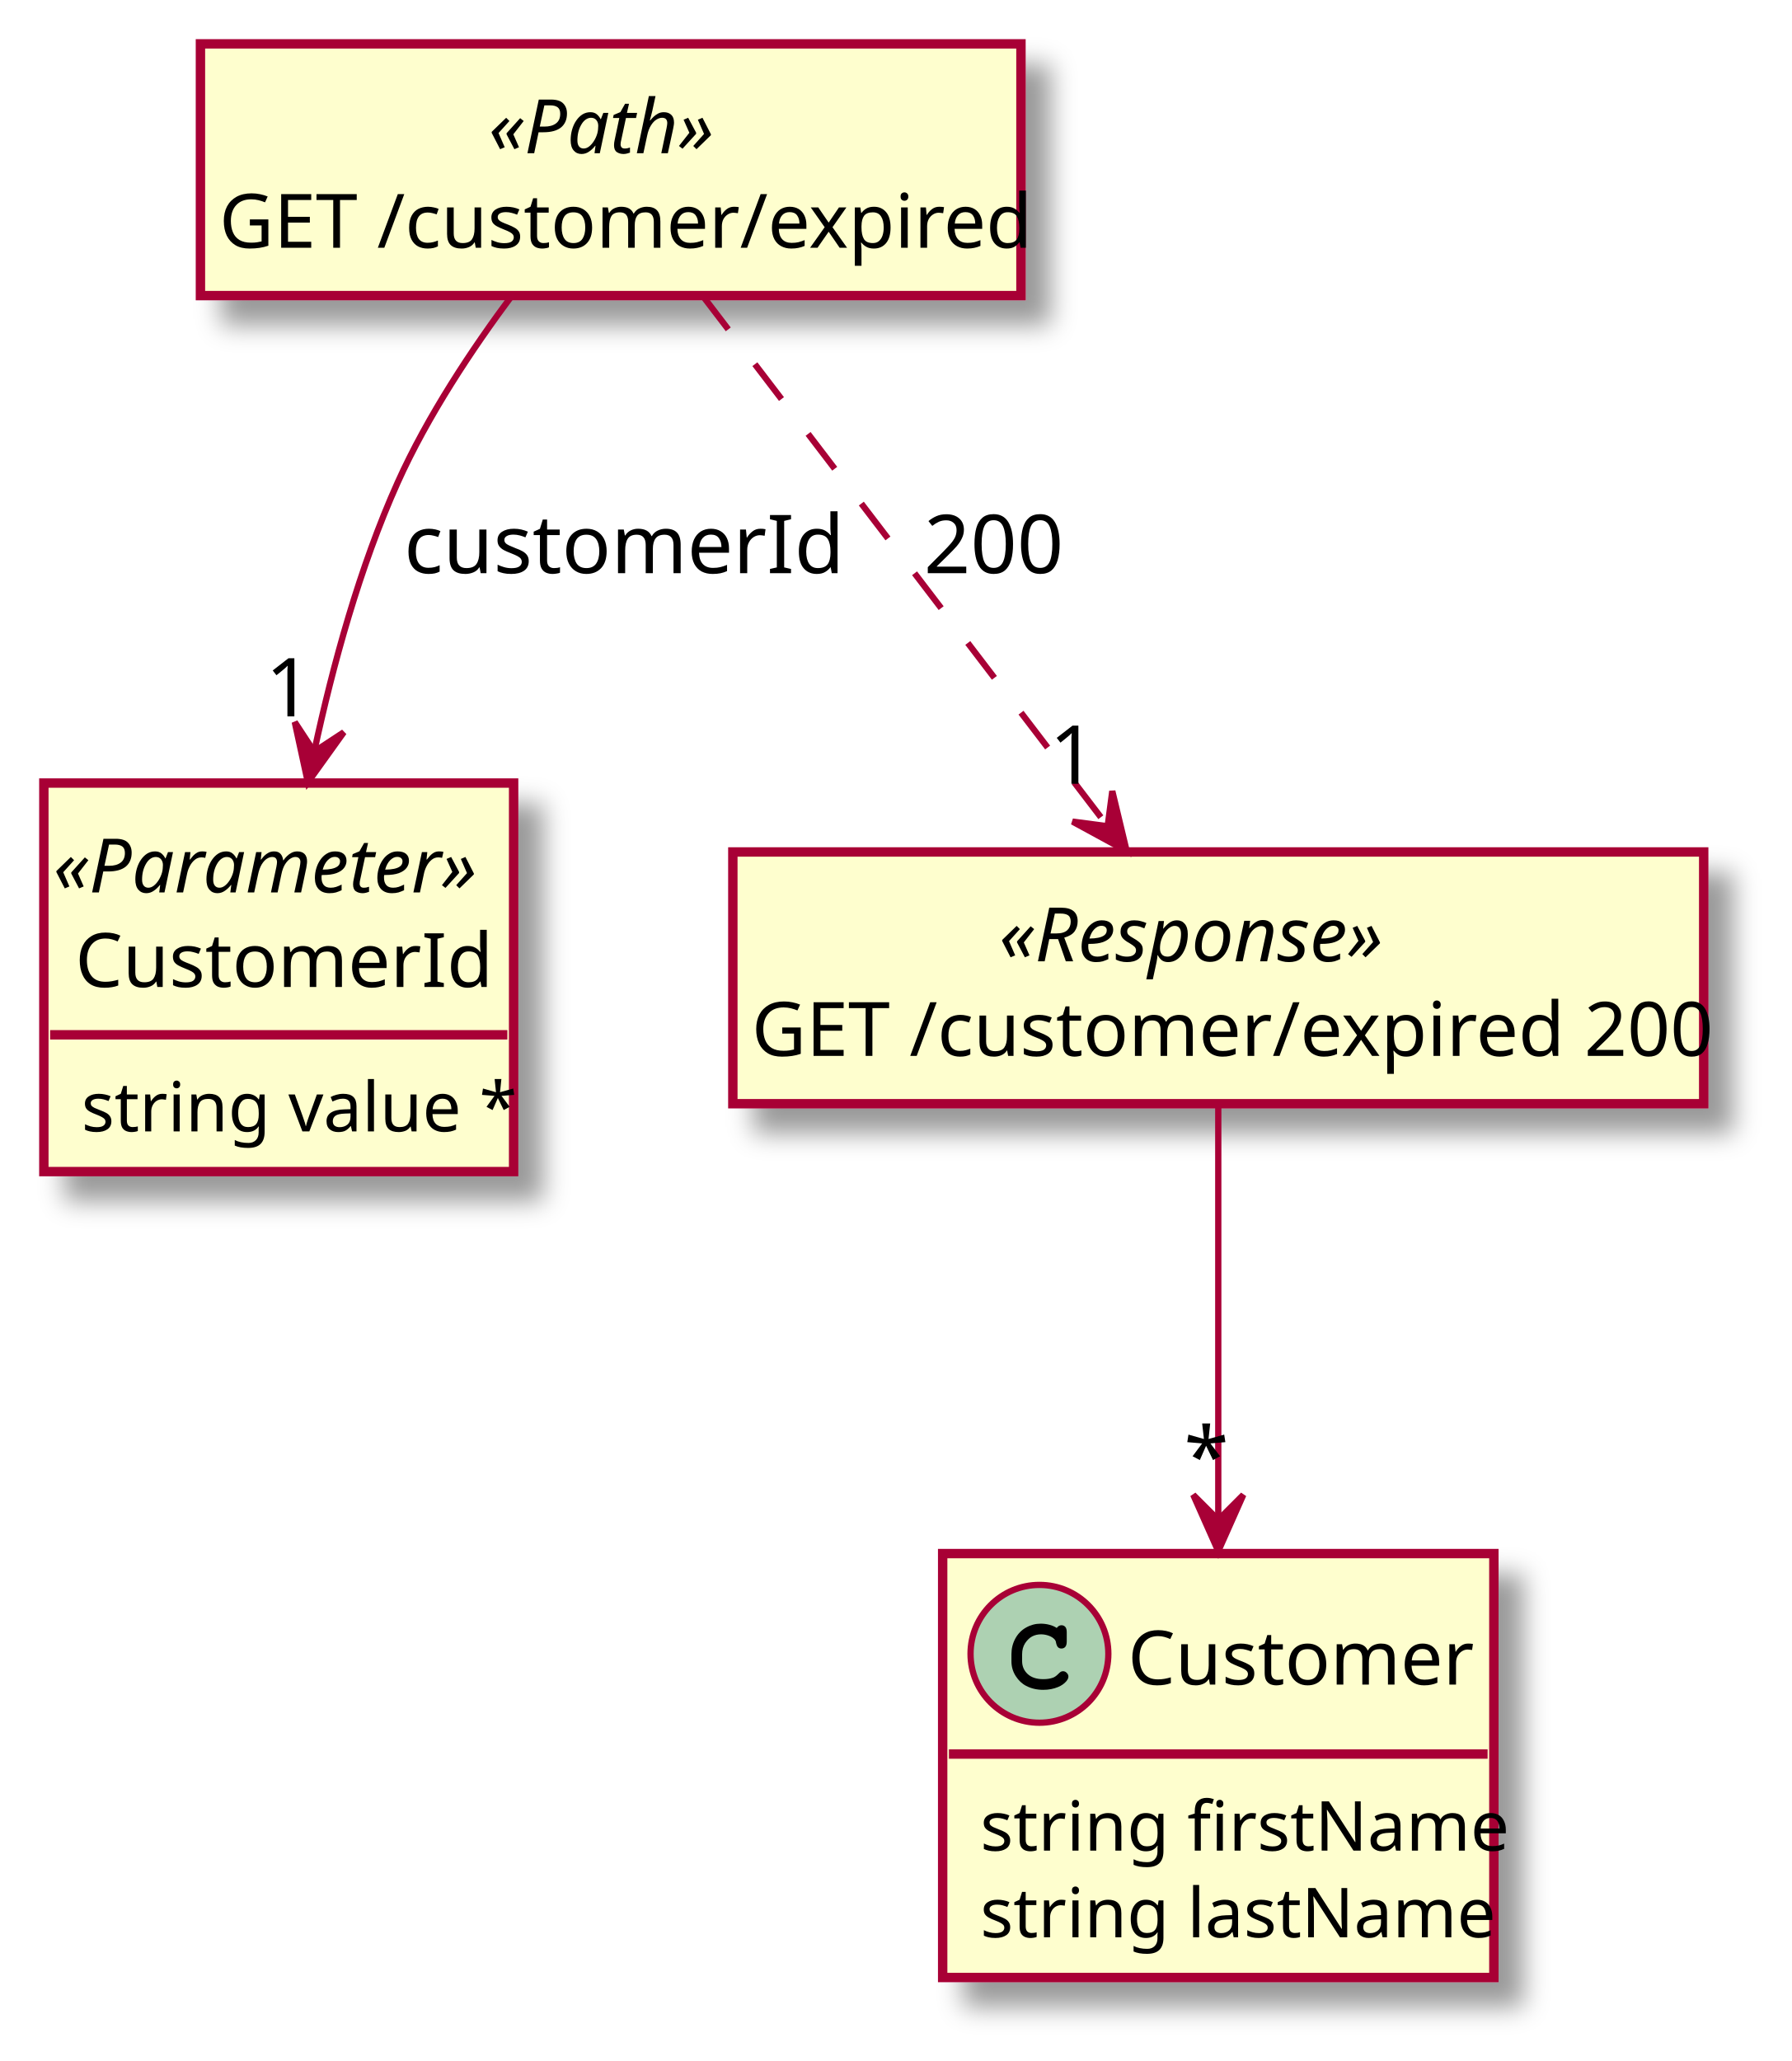
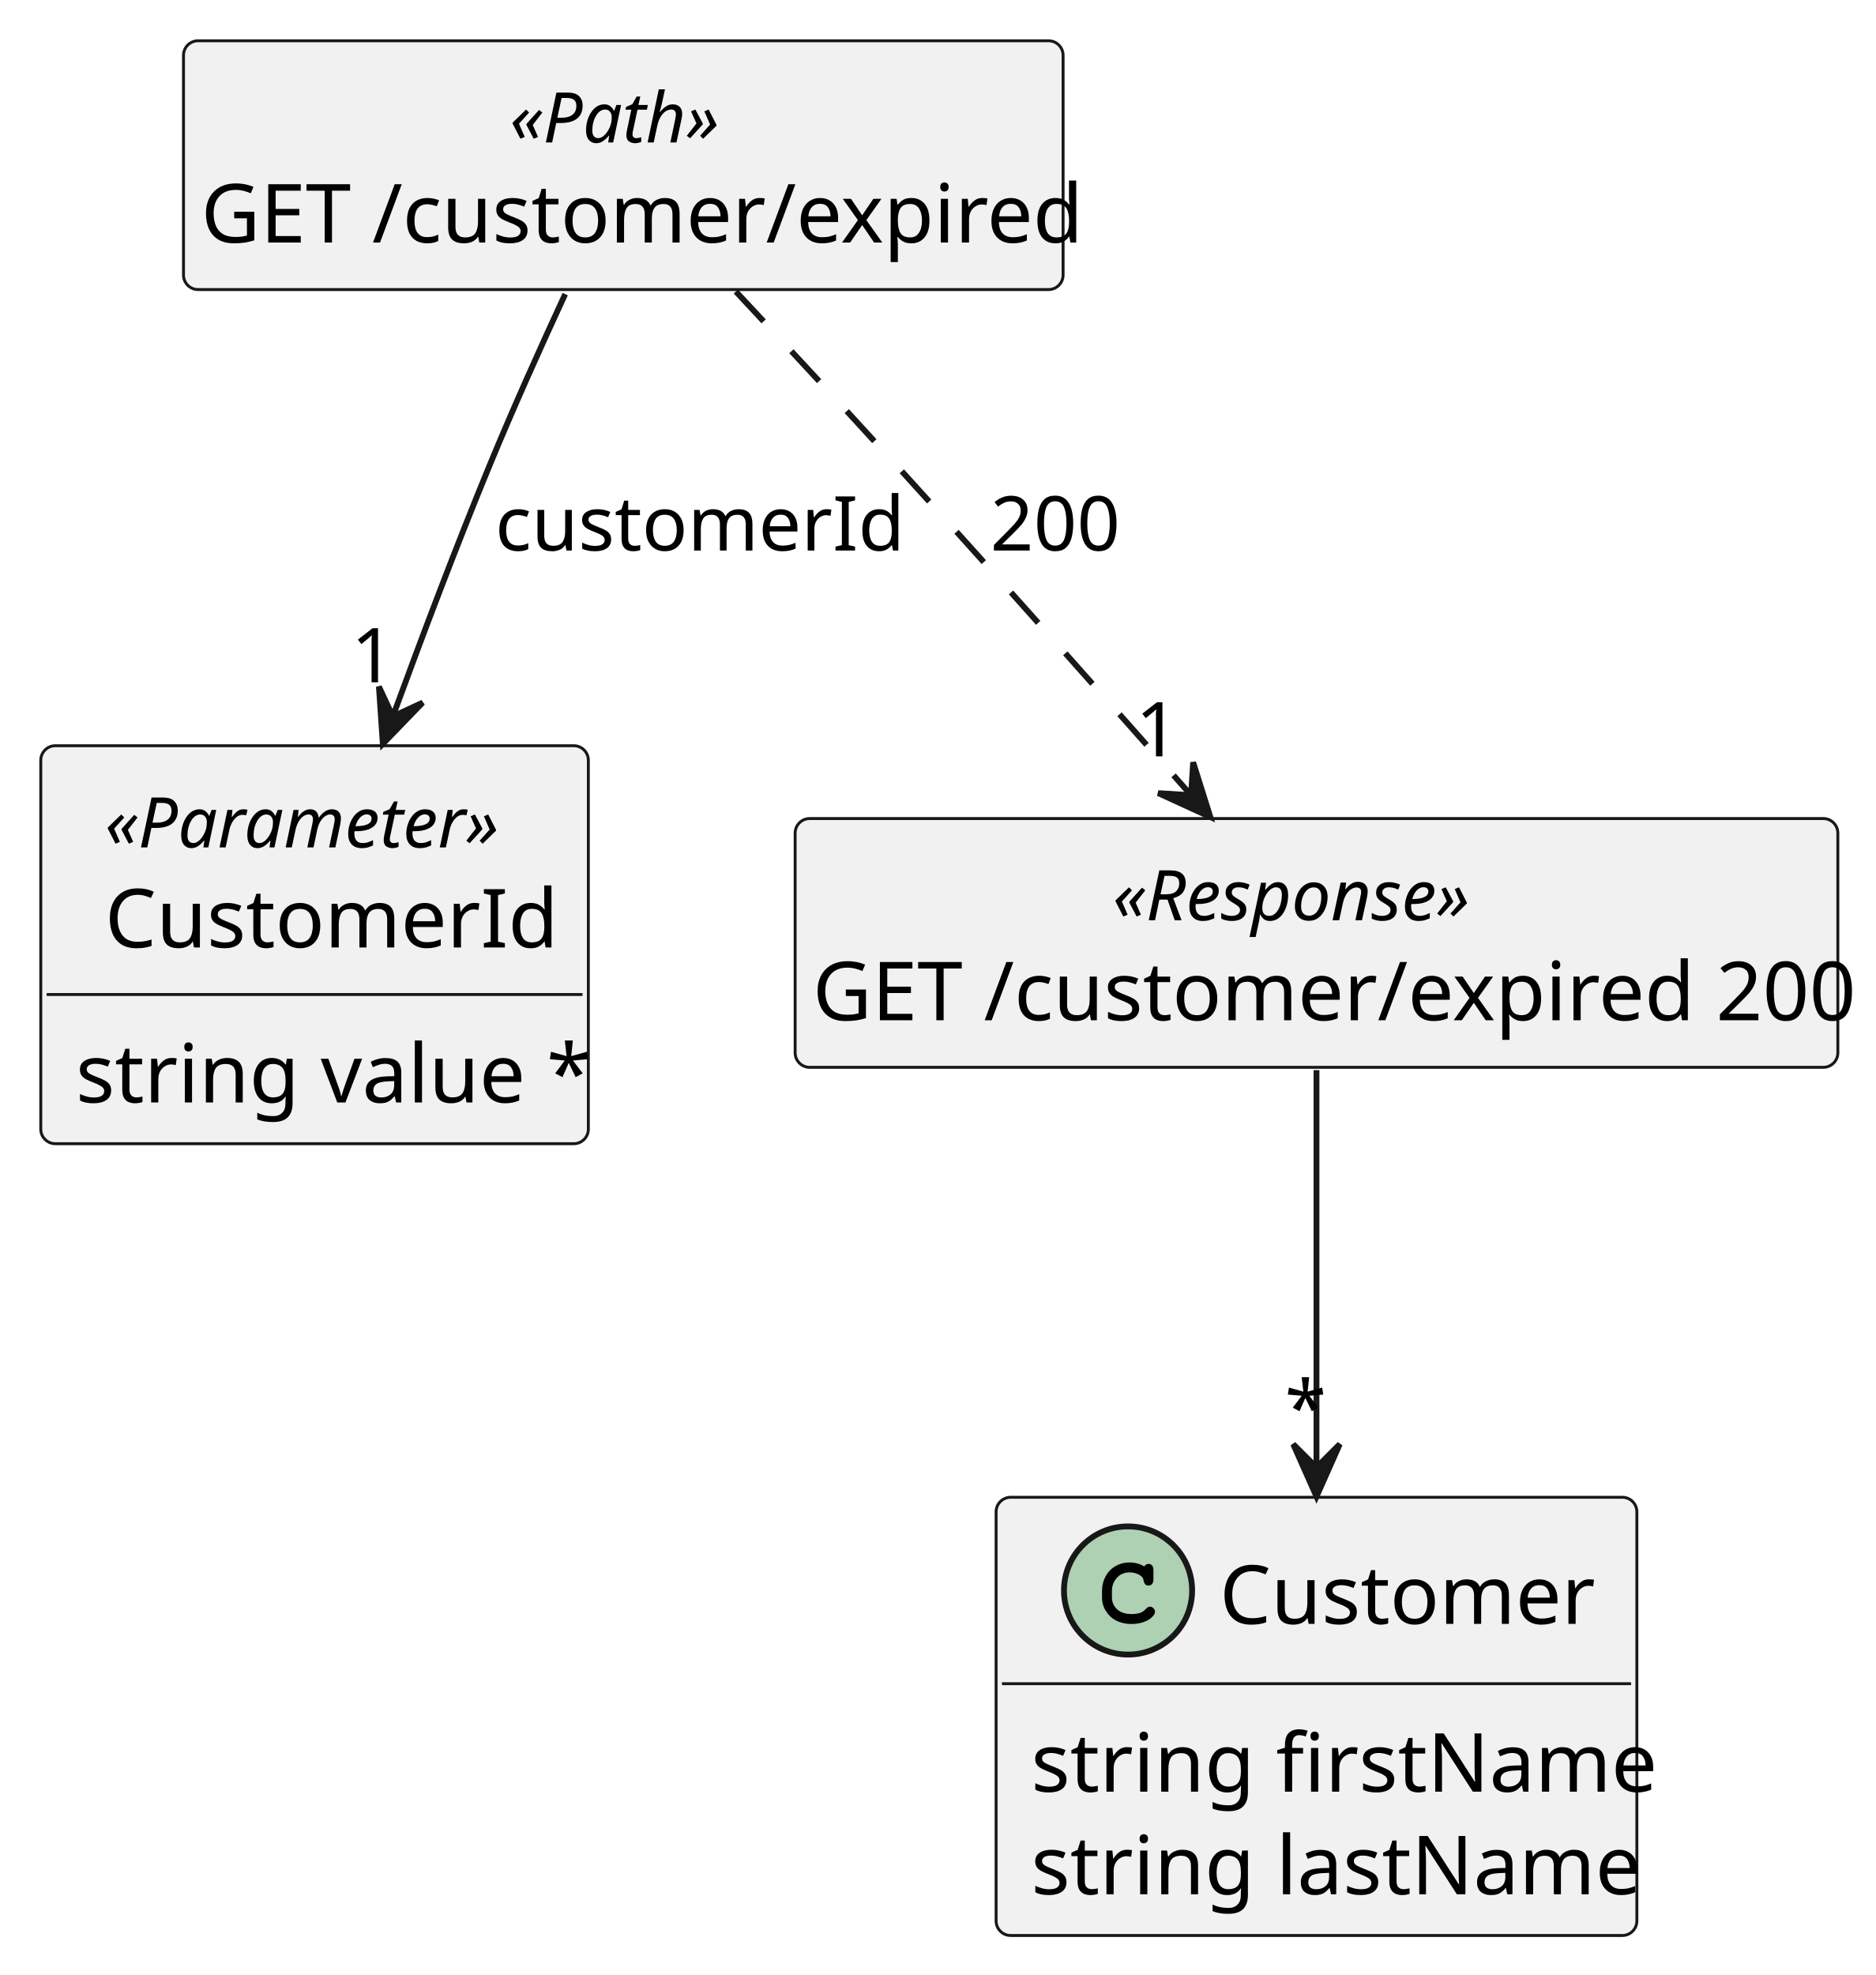
- <svg xmlns="http://www.w3.org/2000/svg" contentScriptType="application/ecmascript" contentStyleType="text/css" height="329px" preserveAspectRatio="none" style="width:286px;height:329px;background:#FFFFFF;" version="1.1" viewBox="0 0 286 329" width="286px" zoomAndPan="magnify">
-   <defs>
-     <filter height="300%" id="fjiut6mwiivig" width="300%" x="-1" y="-1">
-       <feGaussianBlur result="blurOut" stdDeviation="2.0" />
-       <feColorMatrix in="blurOut" result="blurOut2" type="matrix" values="0 0 0 0 0 0 0 0 0 0 0 0 0 0 0 0 0 0 .4 0" />
-       <feOffset dx="4.0" dy="4.0" in="blurOut2" result="blurOut3" />
-       <feBlend in="SourceGraphic" in2="blurOut3" mode="normal" />
-     </filter>
-   </defs>
+ <svg xmlns="http://www.w3.org/2000/svg" contentStyleType="text/css" height="339px" preserveAspectRatio="none" style="width:322px;height:339px;background:#FFFFFF;" version="1.1" viewBox="0 0 322 339" width="322px" zoomAndPan="magnify">
+   <defs />
  <g>
-     <rect codeLine="8" fill="#FEFECE" filter="url(#fjiut6mwiivig)" height="67.672" id="Customer" style="stroke:#A80036;stroke-width:1.5;" width="88" x="150.5" y="248" />
-     <ellipse cx="165.95" cy="264" fill="#ADD1B2" rx="11" ry="11" style="stroke:#A80036;stroke-width:1.0;" />
-     <path d="M168.716,259.875 Q168.872,259.656 169.059,259.547 Q169.247,259.438 169.466,259.438 Q169.841,259.438 170.075,259.703 Q170.309,259.953 170.309,260.562 L170.309,262.016 Q170.309,262.625 170.075,262.891 Q169.841,263.156 169.466,263.156 Q169.122,263.156 168.919,262.953 Q168.716,262.766 168.606,262.25 Q168.559,261.891 168.372,261.703 Q168.044,261.328 167.434,261.109 Q166.825,260.891 166.2,260.891 Q165.434,260.891 164.794,261.219 Q164.169,261.547 163.669,262.297 Q163.184,263.047 163.184,264.078 L163.184,265.172 Q163.184,266.406 164.075,267.234 Q164.966,268.047 166.559,268.047 Q167.497,268.047 168.153,267.797 Q168.544,267.641 168.966,267.203 Q169.231,266.938 169.372,266.859 Q169.528,266.781 169.731,266.781 Q170.059,266.781 170.309,267.047 Q170.575,267.297 170.575,267.641 Q170.575,267.984 170.231,268.391 Q169.731,268.969 168.934,269.297 Q167.856,269.75 166.559,269.75 Q165.044,269.75 163.841,269.125 Q162.856,268.625 162.169,267.562 Q161.481,266.484 161.481,265.203 L161.481,264.047 Q161.481,262.719 162.091,261.578 Q162.716,260.422 163.809,259.812 Q164.903,259.188 166.137,259.188 Q166.872,259.188 167.512,259.359 Q168.169,259.516 168.716,259.875 Z " fill="#000000" />
-     <text fill="#000000" font-family="sans-serif" font-size="12" lengthAdjust="spacing" textLength="55" x="180.05" y="268.91">Customer
-         </text>
-     <line style="stroke:#A80036;stroke-width:1.5;" x1="151.5" x2="237.5" y1="280" y2="280" />
-     <text fill="#000000" font-family="sans-serif" font-size="11" lengthAdjust="spacing" textLength="76" x="156.5" y="295.419">string firstName
-         </text>
-     <text fill="#000000" font-family="sans-serif" font-size="11" lengthAdjust="spacing" textLength="74" x="156.5" y="309.255">string lastName
-         </text>
-     <rect codeLine="13" fill="#FEFECE" filter="url(#fjiut6mwiivig)" height="62.023" id="CustomerId" style="stroke:#A80036;stroke-width:1.5;" width="75" x="7" y="125" />
-     <text fill="#000000" font-family="sans-serif" font-size="12" font-style="italic" lengthAdjust="spacing" textLength="72" x="8.5" y="142.457">«Parameter»
-         </text>
-     <text fill="#000000" font-family="sans-serif" font-size="12" lengthAdjust="spacing" textLength="65" x="12" y="157.551">CustomerId
-         </text>
-     <line style="stroke:#A80036;stroke-width:1.5;" x1="8" x2="81" y1="165.188" y2="165.188" />
-     <text fill="#000000" font-family="sans-serif" font-size="11" lengthAdjust="spacing" textLength="63" x="13" y="180.606">string value *
-         </text>
-     <rect codeLine="17" fill="#FEFECE" filter="url(#fjiut6mwiivig)" height="40.188" id="GET /customer/expired" style="stroke:#A80036;stroke-width:1.5;" width="131" x="32" y="7" />
-     <text fill="#000000" font-family="sans-serif" font-size="12" font-style="italic" lengthAdjust="spacing" textLength="39" x="78" y="24.457">«Path»
-         </text>
-     <text fill="#000000" font-family="sans-serif" font-size="12" lengthAdjust="spacing" textLength="125" x="35" y="39.551">GET /customer/expired
-         </text>
-     <rect codeLine="20" fill="#FEFECE" filter="url(#fjiut6mwiivig)" height="40.188" id="GET /customer/expired 200" style="stroke:#A80036;stroke-width:1.5;" width="155" x="117" y="136" />
-     <text fill="#000000" font-family="sans-serif" font-size="12" font-style="italic" lengthAdjust="spacing" textLength="70" x="159.5" y="153.457">«Response»
-         </text>
-     <text fill="#000000" font-family="sans-serif" font-size="12" lengthAdjust="spacing" textLength="149" x="120" y="168.551">GET /customer/expired 200
-         </text>
-     <path codeLine="23" d="M81.85,47.03 C75.36,55.72 68.26,66.42 63.5,77 C57.44,90.47 53.14,106.16 50.18,119.92 " fill="none" id="GET /customer/expired-to-CustomerId" style="stroke:#A80036;stroke-width:1.0;" />
-     <polygon fill="#A80036" points="49.15,124.89,54.891,116.888,50.163,119.994,47.057,115.266,49.15,124.89" style="stroke:#A80036;stroke-width:1.0;" />
-     <text fill="#000000" font-family="sans-serif" font-size="13" lengthAdjust="spacing" textLength="64" x="64.5" y="91.495">customerId
-         </text>
-     <text fill="#000000" font-family="sans-serif" font-size="13" lengthAdjust="spacing" textLength="7" x="42.387" y="114.353">1
-         </text>
-     <path codeLine="25" d="M194.5,176.1 C194.5,193.71 194.5,220.38 194.5,242.42 " fill="none" id="GET /customer/expired 200-to-Customer" style="stroke:#A80036;stroke-width:1.0;" />
-     <polygon fill="#A80036" points="194.5,247.62,198.5,238.62,194.5,242.62,190.5,238.62,194.5,247.62" style="stroke:#A80036;stroke-width:1.0;" />
-     <text fill="#000000" font-family="sans-serif" font-size="13" lengthAdjust="spacing" textLength="5" x="189.023" y="237.101">*
-         </text>
-     <path codeLine="27" d="M112.02,47.01 C129.31,69.65 158.17,107.43 176.76,131.77 " fill="none" id="GET /customer/expired-to-GET /customer/expired 200" style="stroke:#A80036;stroke-width:1.0;stroke-dasharray:7.0,7.0;" />
-     <polygon fill="#A80036" points="179.88,135.86,177.581,126.283,176.839,131.891,171.231,131.149,179.88,135.86" style="stroke:#A80036;stroke-width:1.0;" />
-     <text fill="#000000" font-family="sans-serif" font-size="13" lengthAdjust="spacing" textLength="21" x="147.5" y="91.495">200
-         </text>
-     <text fill="#000000" font-family="sans-serif" font-size="13" lengthAdjust="spacing" textLength="7" x="167.557" y="125.113">1
-         </text>
+     <g id="elem_Customer">
+       <rect codeLine="8" fill="#F1F1F1" height="75.219" id="Customer" rx="2.5" ry="2.5" style="stroke:#181818;stroke-width:0.5;" width="110" x="171" y="257" />
+       <ellipse cx="193.65" cy="273" fill="#ADD1B2" rx="11" ry="11" style="stroke:#181818;stroke-width:1.0;" />
+       <path d="M196.416,268.875 Q196.572,268.656 196.759,268.547 Q196.947,268.438 197.166,268.438 Q197.541,268.438 197.775,268.703 Q198.009,268.953 198.009,269.562 L198.009,271.016 Q198.009,271.625 197.775,271.891 Q197.541,272.156 197.166,272.156 Q196.822,272.156 196.619,271.953 Q196.416,271.766 196.306,271.25 Q196.259,270.891 196.072,270.703 Q195.744,270.328 195.134,270.109 Q194.525,269.891 193.9,269.891 Q193.134,269.891 192.494,270.219 Q191.869,270.547 191.369,271.297 Q190.884,272.047 190.884,273.078 L190.884,274.172 Q190.884,275.406 191.775,276.234 Q192.666,277.047 194.259,277.047 Q195.197,277.047 195.853,276.797 Q196.244,276.641 196.666,276.203 Q196.931,275.938 197.072,275.859 Q197.228,275.781 197.431,275.781 Q197.759,275.781 198.009,276.047 Q198.275,276.297 198.275,276.641 Q198.275,276.984 197.931,277.391 Q197.431,277.969 196.634,278.297 Q195.556,278.75 194.259,278.75 Q192.744,278.75 191.541,278.125 Q190.556,277.625 189.869,276.562 Q189.181,275.484 189.181,274.203 L189.181,273.047 Q189.181,271.719 189.791,270.578 Q190.416,269.422 191.509,268.812 Q192.603,268.188 193.838,268.188 Q194.572,268.188 195.213,268.359 Q195.869,268.516 196.416,268.875 Z " fill="#000000" />
+       <text fill="#000000" font-family="sans-serif" font-size="14" lengthAdjust="spacing" textLength="61" x="209.35" y="278.728">Customer
+             </text>
+       <line style="stroke:#181818;stroke-width:0.5;" x1="172" x2="280" y1="289" y2="289" />
+       <text fill="#000000" font-family="sans-serif" font-size="14" lengthAdjust="spacing" textLength="98" x="177" y="307.533">string firstName
+             </text>
+       <text fill="#000000" font-family="sans-serif" font-size="14" lengthAdjust="spacing" textLength="97" x="177" y="325.143">string lastName
+             </text>
+     </g>
+     <g id="elem_CustomerId">
+       <rect codeLine="13" fill="#F1F1F1" height="68.312" id="CustomerId" rx="2.5" ry="2.5" style="stroke:#181818;stroke-width:0.5;" width="94" x="7" y="128" />
+       <text fill="#000000" font-family="sans-serif" font-size="12" font-style="italic" lengthAdjust="spacing" textLength="72" x="18" y="145.457">«Parameter»
+             </text>
+       <text fill="#000000" font-family="sans-serif" font-size="14" lengthAdjust="spacing" textLength="72" x="18" y="162.627">CustomerId
+             </text>
+       <line style="stroke:#181818;stroke-width:0.5;" x1="8" x2="100" y1="170.703" y2="170.703" />
+       <text fill="#000000" font-family="sans-serif" font-size="14" lengthAdjust="spacing" textLength="82" x="13" y="189.236">string value *
+             </text>
+     </g>
+     <g id="elem_GET /customer/expired">
+       <rect codeLine="17" fill="#F1F1F1" height="42.703" id="GET /customer/expired" rx="2.5" ry="2.5" style="stroke:#181818;stroke-width:0.5;" width="151" x="31.5" y="7" />
+       <text fill="#000000" font-family="sans-serif" font-size="12" font-style="italic" lengthAdjust="spacing" textLength="39" x="87.5" y="24.457">«Path»
+             </text>
+       <text fill="#000000" font-family="sans-serif" font-size="14" lengthAdjust="spacing" textLength="145" x="34.5" y="41.627">GET /customer/expired
+             </text>
+     </g>
+     <g id="elem_GET /customer/expired 200">
+       <rect codeLine="20" fill="#F1F1F1" height="42.703" id="GET /customer/expired 200" rx="2.5" ry="2.5" style="stroke:#181818;stroke-width:0.5;" width="179" x="136.5" y="140.5" />
+       <text fill="#000000" font-family="sans-serif" font-size="12" font-style="italic" lengthAdjust="spacing" textLength="70" x="191" y="157.957">«Response»
+             </text>
+       <text fill="#000000" font-family="sans-serif" font-size="14" lengthAdjust="spacing" textLength="173" x="139.5" y="175.127">GET /customer/expired 200
+             </text>
+     </g>
+     <g id="link_GET /customer/expired_CustomerId">
+       <path codeLine="23" d="M97.03,50.48 C92.85,59.5 88.04,70.2 84,80 C78.3,93.83 72.49,109.18 67.51,122.77 " fill="none" id="GET /customer/expired-to-CustomerId" style="stroke:#181818;stroke-width:1.0;" />
+       <polygon fill="#181818" points="65.72,127.68,72.562,120.596,67.433,122.983,65.046,117.854,65.72,127.68" style="stroke:#181818;stroke-width:1.0;" />
+       <text fill="#000000" font-family="sans-serif" font-size="13" lengthAdjust="spacing" textLength="64" x="85" y="94.495">customerId
+             </text>
+       <text fill="#000000" font-family="sans-serif" font-size="13" lengthAdjust="spacing" textLength="7" x="60.287" y="117.112">1
+             </text>
+     </g>
+     <g id="link_GET /customer/expired 200_Customer">
+       <path codeLine="25" d="M226,183.68 C226,201.92 226,229.06 226,251.8 " fill="none" id="GET /customer/expired 200-to-Customer" style="stroke:#181818;stroke-width:1.0;" />
+       <polygon fill="#181818" points="226,256.88,230,247.88,226,251.88,222,247.88,226,256.88" style="stroke:#181818;stroke-width:1.0;" />
+       <text fill="#000000" font-family="sans-serif" font-size="13" lengthAdjust="spacing" textLength="5" x="220.555" y="246.261">*
+             </text>
+     </g>
+     <g id="link_GET /customer/expired_GET /customer/expired 200">
+       <path codeLine="27" d="M126.32,50.04 C134.85,59.17 144.97,70.08 154,80 C171.04,98.73 190.06,120.16 204.28,136.27 " fill="none" id="GET /customer/expired-to-GET /customer/expired 200" style="stroke:#181818;stroke-width:1.0;stroke-dasharray:7.0,7.0;" />
+       <polygon fill="#181818" points="207.78,140.24,204.826,130.845,204.472,136.49,198.827,136.137,207.78,140.24" style="stroke:#181818;stroke-width:1.0;" />
+       <text fill="#000000" font-family="sans-serif" font-size="13" lengthAdjust="spacing" textLength="21" x="170" y="94.495">200
+             </text>
+       <text fill="#000000" font-family="sans-serif" font-size="13" lengthAdjust="spacing" textLength="7" x="194.943" y="129.824">1
+             </text>
+     </g>
  </g>
</svg>
